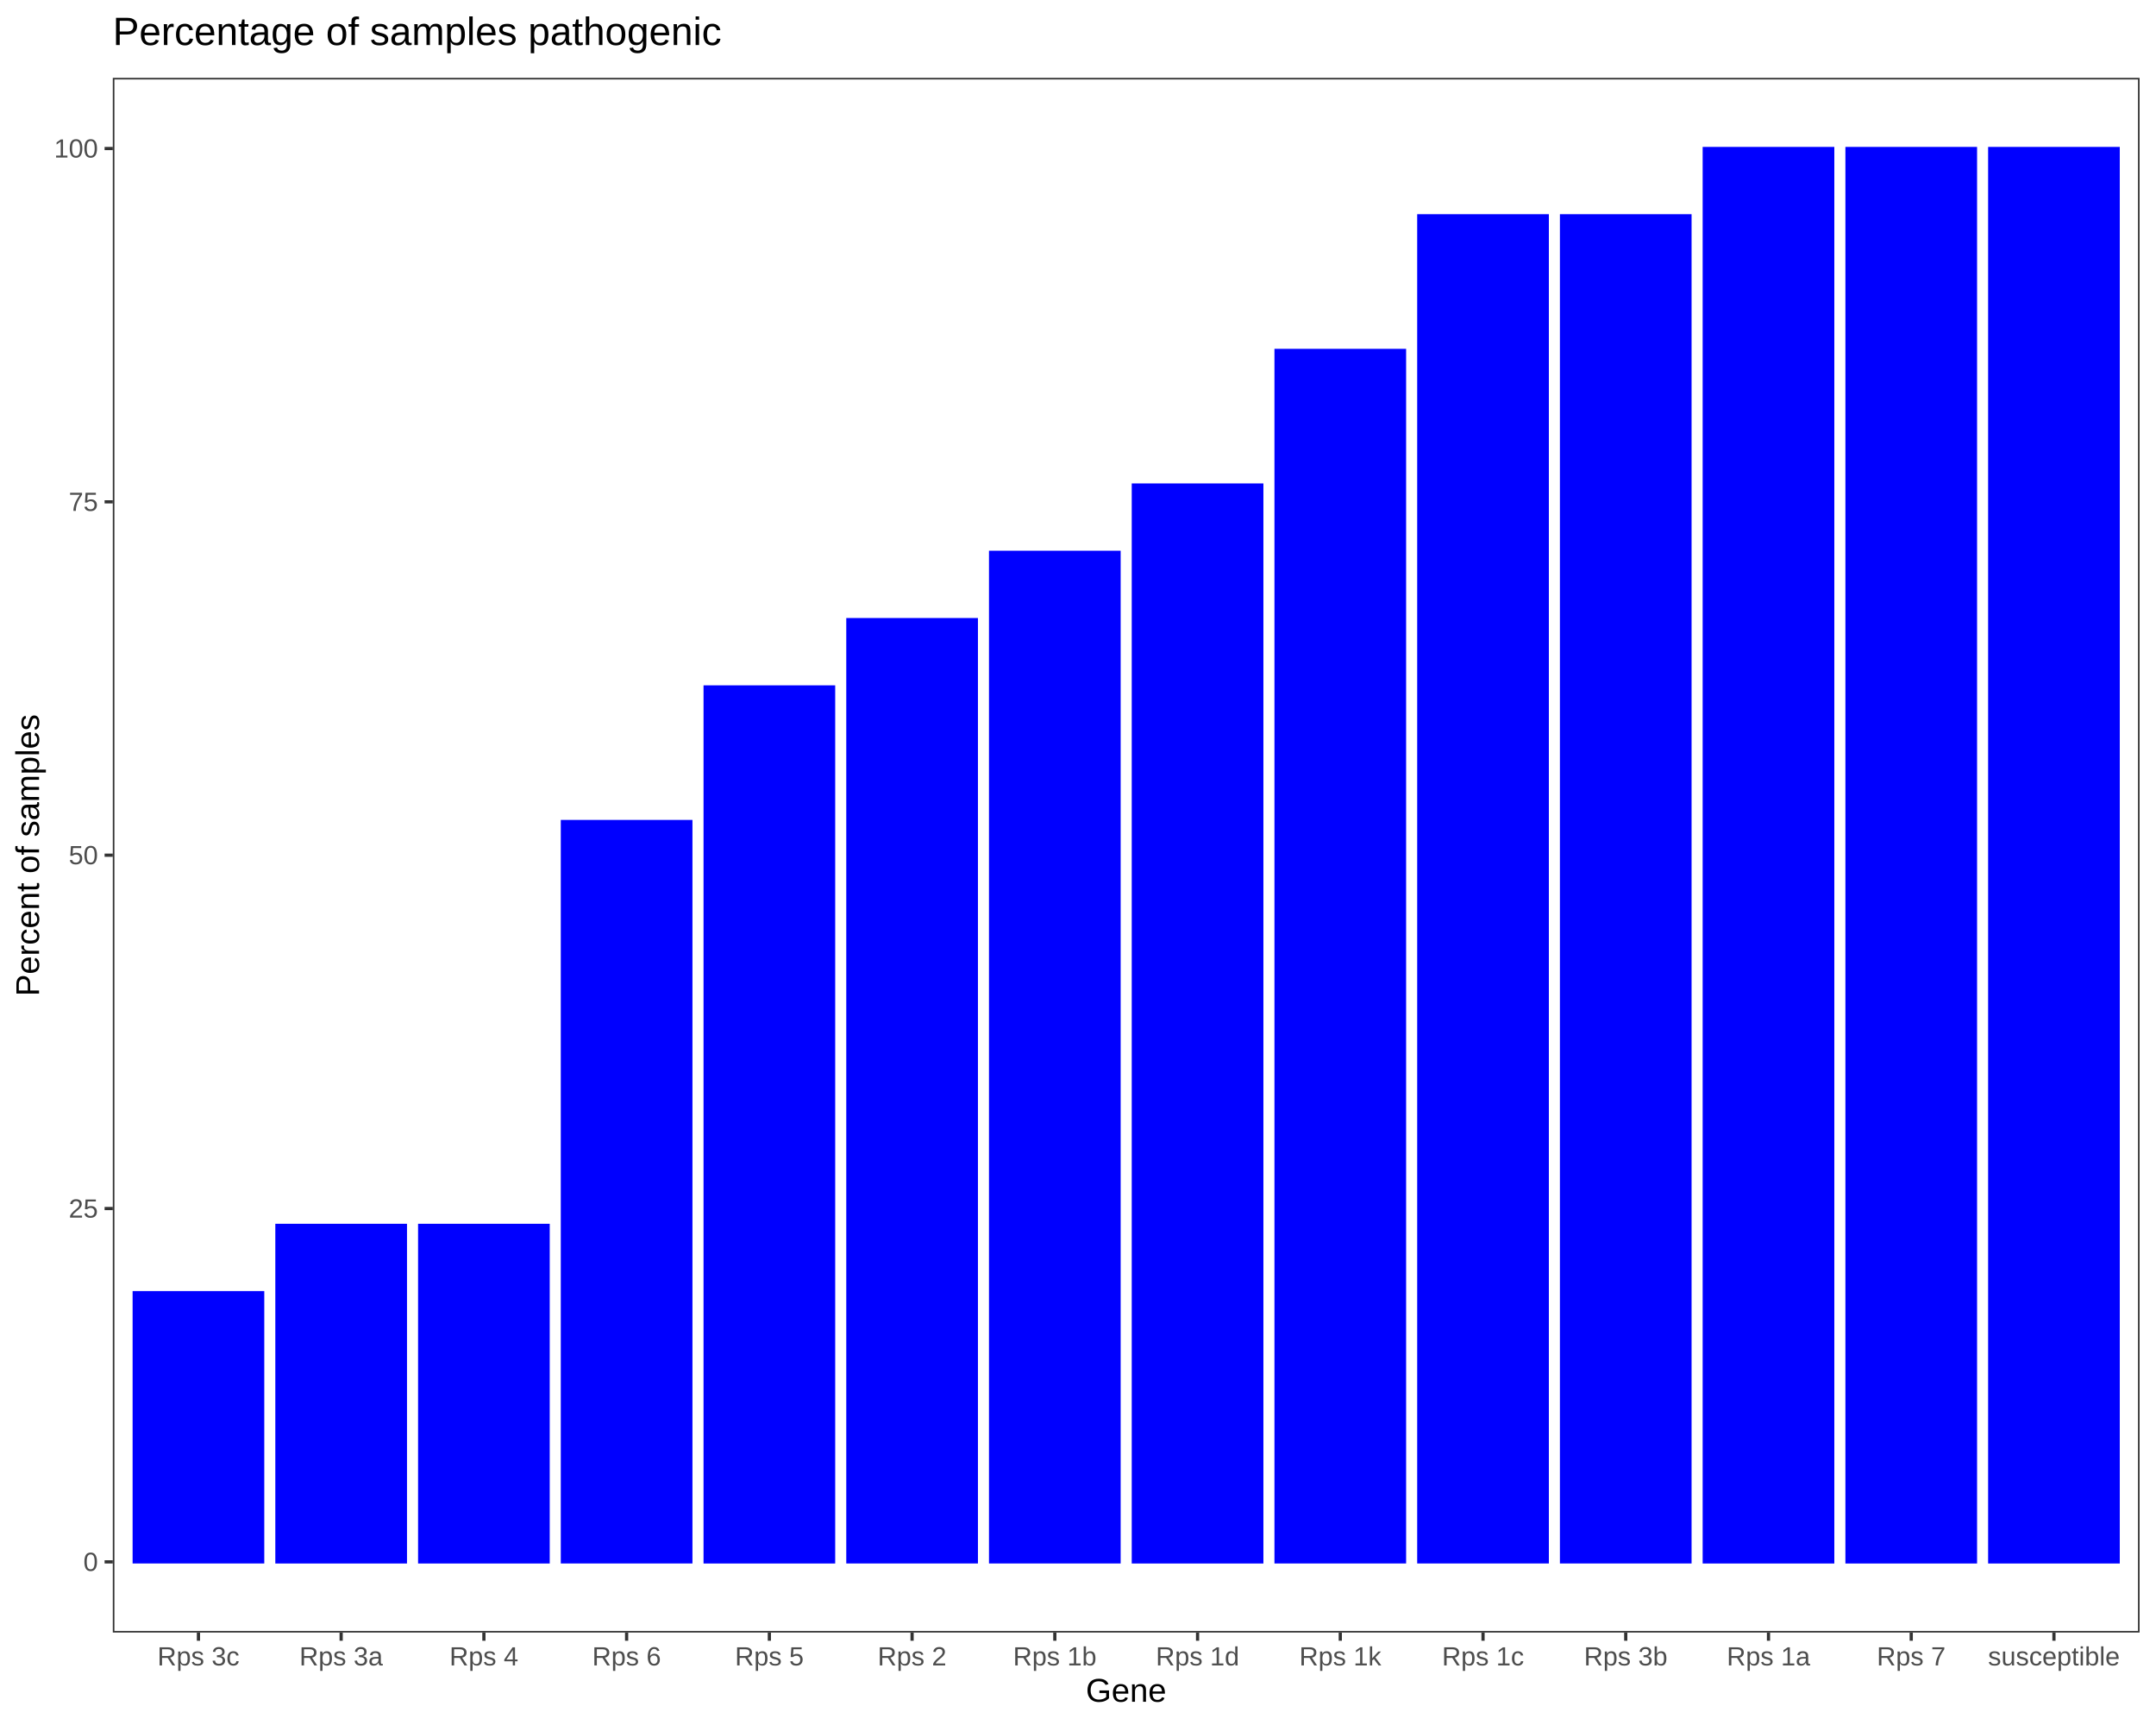
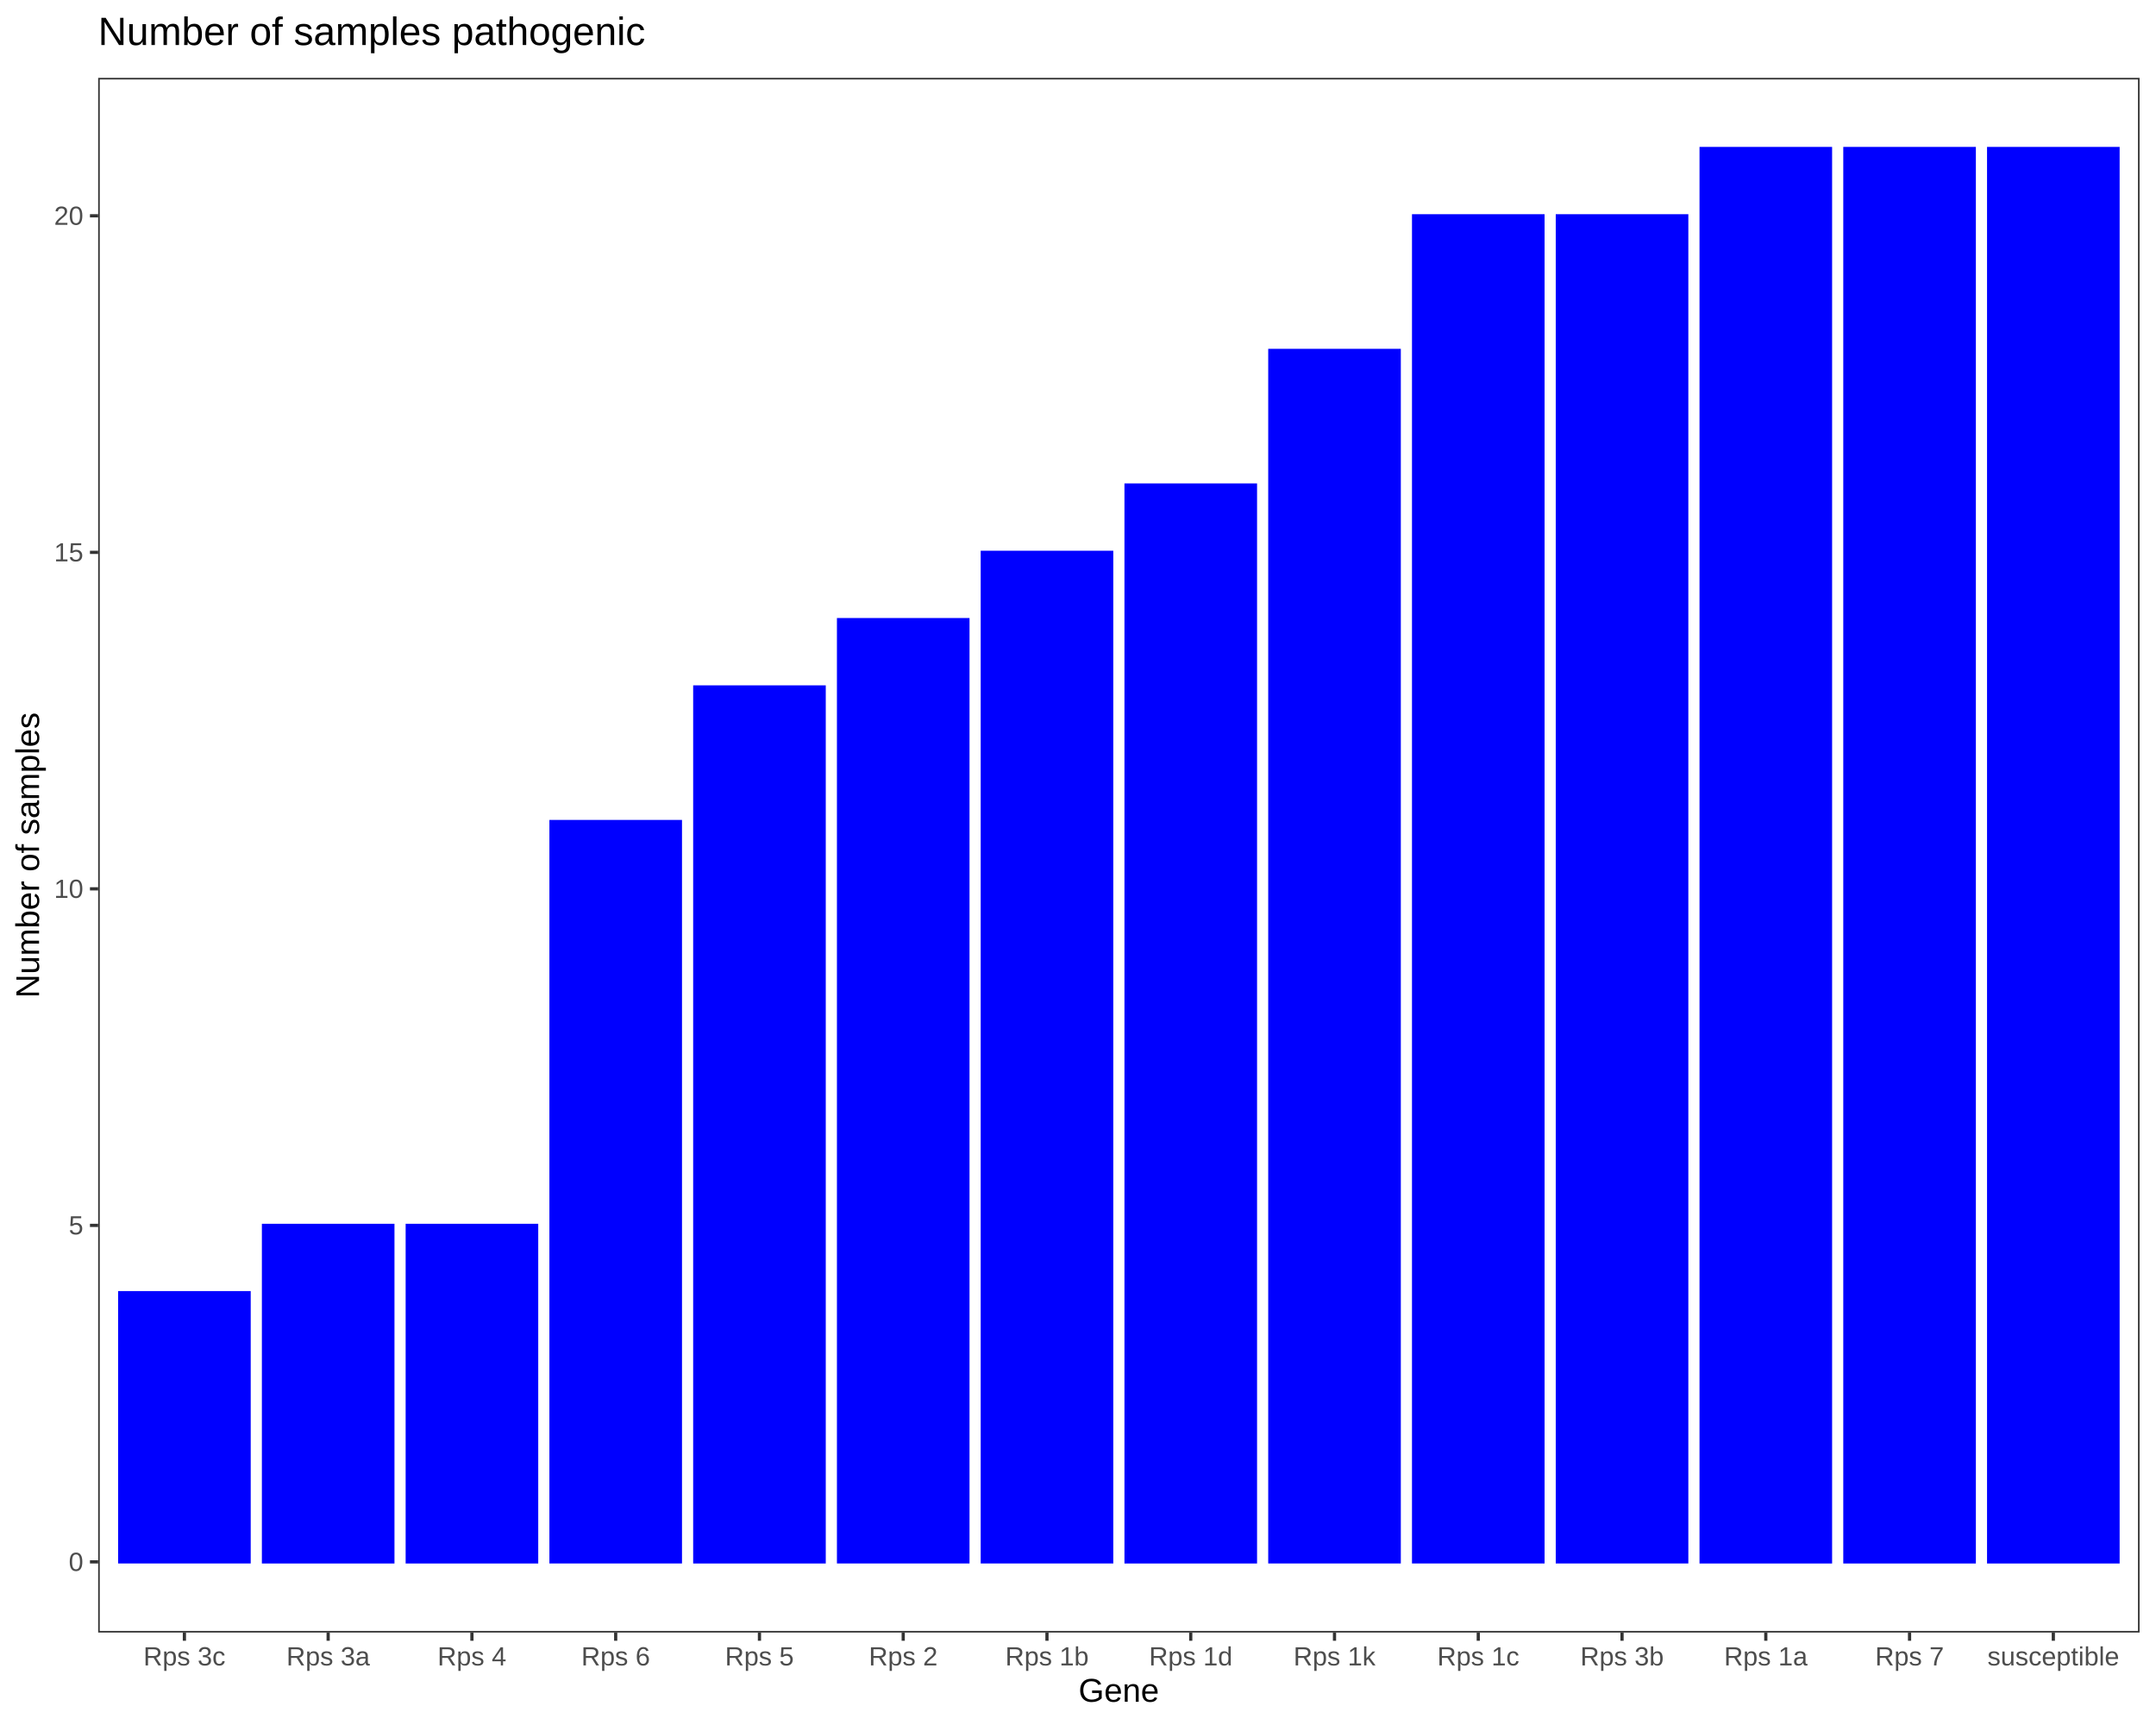
<svg xmlns="http://www.w3.org/2000/svg" viewBox="0 0 720.00 576.00">
  <defs>
    <style type="text/css">
    line, polyline, polygon, path, rect, circle {
      fill: none;
      stroke: #000000;
      stroke-linecap: round;
      stroke-linejoin: round;
      stroke-miterlimit: 10.00;
    }
  </style>
  </defs>
  <rect width="100%" height="100%" style="stroke: none; fill: #FFFFFF;" />
  <rect x="0.00" y="0.00" width="720.00" height="576.00" style="stroke-width: 1.07; stroke: #FFFFFF; fill: #FFFFFF;" />
  <defs>
-     <clipPath id="cpMzcuNjd8NzE0LjUyfDU0NS4xM3wyNS45OQ==">
-       <rect x="37.67" y="25.99" width="676.85" height="519.14" />
+     <clipPath id="cpMzIuNzh8NzE0LjUyfDU0NS4xM3wyNS45OQ==">
+       <rect x="32.78" y="25.99" width="681.74" height="519.14" />
    </clipPath>
  </defs>
-   <rect x="37.67" y="25.99" width="676.85" height="519.14" style="stroke-width: 1.07; stroke: none; fill: #FFFFFF;" clip-path="url(#cpMzcuNjd8NzE0LjUyfDU0NS4xM3wyNS45OQ==)" />
-   <rect x="44.82" y="431.64" width="42.90" height="89.89" style="stroke-width: 1.07; stroke: #0000FF; stroke-linecap: square; stroke-linejoin: miter; fill: #0000FF;" clip-path="url(#cpMzcuNjd8NzE0LjUyfDU0NS4xM3wyNS45OQ==)" />
-   <rect x="92.48" y="409.17" width="42.90" height="112.37" style="stroke-width: 1.07; stroke: #0000FF; stroke-linecap: square; stroke-linejoin: miter; fill: #0000FF;" clip-path="url(#cpMzcuNjd8NzE0LjUyfDU0NS4xM3wyNS45OQ==)" />
-   <rect x="140.15" y="409.17" width="42.90" height="112.37" style="stroke-width: 1.07; stroke: #0000FF; stroke-linecap: square; stroke-linejoin: miter; fill: #0000FF;" clip-path="url(#cpMzcuNjd8NzE0LjUyfDU0NS4xM3wyNS45OQ==)" />
-   <rect x="187.81" y="274.32" width="42.90" height="247.21" style="stroke-width: 1.07; stroke: #0000FF; stroke-linecap: square; stroke-linejoin: miter; fill: #0000FF;" clip-path="url(#cpMzcuNjd8NzE0LjUyfDU0NS4xM3wyNS45OQ==)" />
-   <rect x="235.48" y="229.38" width="42.90" height="292.16" style="stroke-width: 1.07; stroke: #0000FF; stroke-linecap: square; stroke-linejoin: miter; fill: #0000FF;" clip-path="url(#cpMzcuNjd8NzE0LjUyfDU0NS4xM3wyNS45OQ==)" />
-   <rect x="283.15" y="206.90" width="42.90" height="314.63" style="stroke-width: 1.07; stroke: #0000FF; stroke-linecap: square; stroke-linejoin: miter; fill: #0000FF;" clip-path="url(#cpMzcuNjd8NzE0LjUyfDU0NS4xM3wyNS45OQ==)" />
-   <rect x="330.81" y="184.43" width="42.90" height="337.10" style="stroke-width: 1.07; stroke: #0000FF; stroke-linecap: square; stroke-linejoin: miter; fill: #0000FF;" clip-path="url(#cpMzcuNjd8NzE0LjUyfDU0NS4xM3wyNS45OQ==)" />
-   <rect x="378.48" y="161.96" width="42.90" height="359.58" style="stroke-width: 1.07; stroke: #0000FF; stroke-linecap: square; stroke-linejoin: miter; fill: #0000FF;" clip-path="url(#cpMzcuNjd8NzE0LjUyfDU0NS4xM3wyNS45OQ==)" />
-   <rect x="426.14" y="117.01" width="42.90" height="404.52" style="stroke-width: 1.07; stroke: #0000FF; stroke-linecap: square; stroke-linejoin: miter; fill: #0000FF;" clip-path="url(#cpMzcuNjd8NzE0LjUyfDU0NS4xM3wyNS45OQ==)" />
-   <rect x="473.81" y="72.06" width="42.90" height="449.47" style="stroke-width: 1.07; stroke: #0000FF; stroke-linecap: square; stroke-linejoin: miter; fill: #0000FF;" clip-path="url(#cpMzcuNjd8NzE0LjUyfDU0NS4xM3wyNS45OQ==)" />
-   <rect x="521.47" y="72.06" width="42.90" height="449.47" style="stroke-width: 1.07; stroke: #0000FF; stroke-linecap: square; stroke-linejoin: miter; fill: #0000FF;" clip-path="url(#cpMzcuNjd8NzE0LjUyfDU0NS4xM3wyNS45OQ==)" />
-   <rect x="569.14" y="49.59" width="42.90" height="471.95" style="stroke-width: 1.07; stroke: #0000FF; stroke-linecap: square; stroke-linejoin: miter; fill: #0000FF;" clip-path="url(#cpMzcuNjd8NzE0LjUyfDU0NS4xM3wyNS45OQ==)" />
-   <rect x="616.81" y="49.59" width="42.90" height="471.95" style="stroke-width: 1.07; stroke: #0000FF; stroke-linecap: square; stroke-linejoin: miter; fill: #0000FF;" clip-path="url(#cpMzcuNjd8NzE0LjUyfDU0NS4xM3wyNS45OQ==)" />
-   <rect x="664.47" y="49.59" width="42.90" height="471.95" style="stroke-width: 1.07; stroke: #0000FF; stroke-linecap: square; stroke-linejoin: miter; fill: #0000FF;" clip-path="url(#cpMzcuNjd8NzE0LjUyfDU0NS4xM3wyNS45OQ==)" />
-   <rect x="37.67" y="25.99" width="676.85" height="519.14" style="stroke-width: 1.07; stroke: #333333;" clip-path="url(#cpMzcuNjd8NzE0LjUyfDU0NS4xM3wyNS45OQ==)" />
+   <rect x="32.78" y="25.99" width="681.74" height="519.14" style="stroke-width: 1.07; stroke: none; fill: #FFFFFF;" clip-path="url(#cpMzIuNzh8NzE0LjUyfDU0NS4xM3wyNS45OQ==)" />
+   <rect x="39.98" y="431.64" width="43.21" height="89.89" style="stroke-width: 1.07; stroke: #0000FF; stroke-linecap: square; stroke-linejoin: miter; fill: #0000FF;" clip-path="url(#cpMzIuNzh8NzE0LjUyfDU0NS4xM3wyNS45OQ==)" />
+   <rect x="87.99" y="409.17" width="43.21" height="112.37" style="stroke-width: 1.07; stroke: #0000FF; stroke-linecap: square; stroke-linejoin: miter; fill: #0000FF;" clip-path="url(#cpMzIuNzh8NzE0LjUyfDU0NS4xM3wyNS45OQ==)" />
+   <rect x="136.00" y="409.17" width="43.21" height="112.37" style="stroke-width: 1.07; stroke: #0000FF; stroke-linecap: square; stroke-linejoin: miter; fill: #0000FF;" clip-path="url(#cpMzIuNzh8NzE0LjUyfDU0NS4xM3wyNS45OQ==)" />
+   <rect x="184.01" y="274.32" width="43.21" height="247.21" style="stroke-width: 1.07; stroke: #0000FF; stroke-linecap: square; stroke-linejoin: miter; fill: #0000FF;" clip-path="url(#cpMzIuNzh8NzE0LjUyfDU0NS4xM3wyNS45OQ==)" />
+   <rect x="232.02" y="229.38" width="43.21" height="292.16" style="stroke-width: 1.07; stroke: #0000FF; stroke-linecap: square; stroke-linejoin: miter; fill: #0000FF;" clip-path="url(#cpMzIuNzh8NzE0LjUyfDU0NS4xM3wyNS45OQ==)" />
+   <rect x="280.03" y="206.90" width="43.21" height="314.63" style="stroke-width: 1.07; stroke: #0000FF; stroke-linecap: square; stroke-linejoin: miter; fill: #0000FF;" clip-path="url(#cpMzIuNzh8NzE0LjUyfDU0NS4xM3wyNS45OQ==)" />
+   <rect x="328.04" y="184.43" width="43.21" height="337.10" style="stroke-width: 1.07; stroke: #0000FF; stroke-linecap: square; stroke-linejoin: miter; fill: #0000FF;" clip-path="url(#cpMzIuNzh8NzE0LjUyfDU0NS4xM3wyNS45OQ==)" />
+   <rect x="376.05" y="161.96" width="43.21" height="359.58" style="stroke-width: 1.07; stroke: #0000FF; stroke-linecap: square; stroke-linejoin: miter; fill: #0000FF;" clip-path="url(#cpMzIuNzh8NzE0LjUyfDU0NS4xM3wyNS45OQ==)" />
+   <rect x="424.06" y="117.01" width="43.21" height="404.52" style="stroke-width: 1.07; stroke: #0000FF; stroke-linecap: square; stroke-linejoin: miter; fill: #0000FF;" clip-path="url(#cpMzIuNzh8NzE0LjUyfDU0NS4xM3wyNS45OQ==)" />
+   <rect x="472.07" y="72.06" width="43.21" height="449.47" style="stroke-width: 1.07; stroke: #0000FF; stroke-linecap: square; stroke-linejoin: miter; fill: #0000FF;" clip-path="url(#cpMzIuNzh8NzE0LjUyfDU0NS4xM3wyNS45OQ==)" />
+   <rect x="520.08" y="72.06" width="43.21" height="449.47" style="stroke-width: 1.07; stroke: #0000FF; stroke-linecap: square; stroke-linejoin: miter; fill: #0000FF;" clip-path="url(#cpMzIuNzh8NzE0LjUyfDU0NS4xM3wyNS45OQ==)" />
+   <rect x="568.09" y="49.59" width="43.21" height="471.95" style="stroke-width: 1.07; stroke: #0000FF; stroke-linecap: square; stroke-linejoin: miter; fill: #0000FF;" clip-path="url(#cpMzIuNzh8NzE0LjUyfDU0NS4xM3wyNS45OQ==)" />
+   <rect x="616.10" y="49.59" width="43.21" height="471.95" style="stroke-width: 1.07; stroke: #0000FF; stroke-linecap: square; stroke-linejoin: miter; fill: #0000FF;" clip-path="url(#cpMzIuNzh8NzE0LjUyfDU0NS4xM3wyNS45OQ==)" />
+   <rect x="664.11" y="49.59" width="43.21" height="471.95" style="stroke-width: 1.07; stroke: #0000FF; stroke-linecap: square; stroke-linejoin: miter; fill: #0000FF;" clip-path="url(#cpMzIuNzh8NzE0LjUyfDU0NS4xM3wyNS45OQ==)" />
+   <rect x="32.78" y="25.99" width="681.74" height="519.14" style="stroke-width: 1.07; stroke: #333333;" clip-path="url(#cpMzIuNzh8NzE0LjUyfDU0NS4xM3wyNS45OQ==)" />
  <defs>
    <clipPath id="cpMC4wMHw3MjAuMDB8NTc2LjAwfDAuMDA=">
      <rect x="0.00" y="0.00" width="720.00" height="576.00" />
    </clipPath>
  </defs>
  <g clip-path="url(#cpMC4wMHw3MjAuMDB8NTc2LjAwfDAuMDA=)">
-     <text x="27.84" y="524.56" style="font-size: 8.80px; fill: #4D4D4D; font-family: Liberation Sans;" textLength="4.89px" lengthAdjust="spacingAndGlyphs">0</text>
+     <text x="22.95" y="524.56" style="font-size: 8.80px; fill: #4D4D4D; font-family: Liberation Sans;" textLength="4.89px" lengthAdjust="spacingAndGlyphs">0</text>
  </g>
  <g clip-path="url(#cpMC4wMHw3MjAuMDB8NTc2LjAwfDAuMDA=)">
-     <text x="22.95" y="406.57" style="font-size: 8.80px; fill: #4D4D4D; font-family: Liberation Sans;" textLength="9.78px" lengthAdjust="spacingAndGlyphs">25</text>
+     <text x="22.95" y="412.19" style="font-size: 8.80px; fill: #4D4D4D; font-family: Liberation Sans;" textLength="4.89px" lengthAdjust="spacingAndGlyphs">5</text>
  </g>
  <g clip-path="url(#cpMC4wMHw3MjAuMDB8NTc2LjAwfDAuMDA=)">
-     <text x="22.95" y="288.58" style="font-size: 8.80px; fill: #4D4D4D; font-family: Liberation Sans;" textLength="9.78px" lengthAdjust="spacingAndGlyphs">50</text>
+     <text x="18.06" y="299.82" style="font-size: 8.80px; fill: #4D4D4D; font-family: Liberation Sans;" textLength="9.78px" lengthAdjust="spacingAndGlyphs">10</text>
  </g>
  <g clip-path="url(#cpMC4wMHw3MjAuMDB8NTc2LjAwfDAuMDA=)">
-     <text x="22.95" y="170.60" style="font-size: 8.80px; fill: #4D4D4D; font-family: Liberation Sans;" textLength="9.78px" lengthAdjust="spacingAndGlyphs">75</text>
+     <text x="18.06" y="187.45" style="font-size: 8.80px; fill: #4D4D4D; font-family: Liberation Sans;" textLength="9.78px" lengthAdjust="spacingAndGlyphs">15</text>
  </g>
  <g clip-path="url(#cpMC4wMHw3MjAuMDB8NTc2LjAwfDAuMDA=)">
-     <text x="18.06" y="52.61" style="font-size: 8.80px; fill: #4D4D4D; font-family: Liberation Sans;" textLength="14.67px" lengthAdjust="spacingAndGlyphs">100</text>
+     <text x="18.06" y="75.08" style="font-size: 8.80px; fill: #4D4D4D; font-family: Liberation Sans;" textLength="9.78px" lengthAdjust="spacingAndGlyphs">20</text>
  </g>
-   <polyline points="34.93,521.53 37.67,521.53 " style="stroke-width: 1.07; stroke: #333333; stroke-linecap: butt;" clip-path="url(#cpMC4wMHw3MjAuMDB8NTc2LjAwfDAuMDA=)" />
-   <polyline points="34.93,403.55 37.67,403.55 " style="stroke-width: 1.07; stroke: #333333; stroke-linecap: butt;" clip-path="url(#cpMC4wMHw3MjAuMDB8NTc2LjAwfDAuMDA=)" />
-   <polyline points="34.93,285.56 37.67,285.56 " style="stroke-width: 1.07; stroke: #333333; stroke-linecap: butt;" clip-path="url(#cpMC4wMHw3MjAuMDB8NTc2LjAwfDAuMDA=)" />
-   <polyline points="34.93,167.57 37.67,167.57 " style="stroke-width: 1.07; stroke: #333333; stroke-linecap: butt;" clip-path="url(#cpMC4wMHw3MjAuMDB8NTc2LjAwfDAuMDA=)" />
-   <polyline points="34.93,49.59 37.67,49.59 " style="stroke-width: 1.07; stroke: #333333; stroke-linecap: butt;" clip-path="url(#cpMC4wMHw3MjAuMDB8NTc2LjAwfDAuMDA=)" />
-   <polyline points="66.27,547.87 66.27,545.13 " style="stroke-width: 1.07; stroke: #333333; stroke-linecap: butt;" clip-path="url(#cpMC4wMHw3MjAuMDB8NTc2LjAwfDAuMDA=)" />
-   <polyline points="113.93,547.87 113.93,545.13 " style="stroke-width: 1.07; stroke: #333333; stroke-linecap: butt;" clip-path="url(#cpMC4wMHw3MjAuMDB8NTc2LjAwfDAuMDA=)" />
-   <polyline points="161.60,547.87 161.60,545.13 " style="stroke-width: 1.07; stroke: #333333; stroke-linecap: butt;" clip-path="url(#cpMC4wMHw3MjAuMDB8NTc2LjAwfDAuMDA=)" />
-   <polyline points="209.26,547.87 209.26,545.13 " style="stroke-width: 1.07; stroke: #333333; stroke-linecap: butt;" clip-path="url(#cpMC4wMHw3MjAuMDB8NTc2LjAwfDAuMDA=)" />
-   <polyline points="256.93,547.87 256.93,545.13 " style="stroke-width: 1.07; stroke: #333333; stroke-linecap: butt;" clip-path="url(#cpMC4wMHw3MjAuMDB8NTc2LjAwfDAuMDA=)" />
-   <polyline points="304.59,547.87 304.59,545.13 " style="stroke-width: 1.07; stroke: #333333; stroke-linecap: butt;" clip-path="url(#cpMC4wMHw3MjAuMDB8NTc2LjAwfDAuMDA=)" />
-   <polyline points="352.26,547.87 352.26,545.13 " style="stroke-width: 1.07; stroke: #333333; stroke-linecap: butt;" clip-path="url(#cpMC4wMHw3MjAuMDB8NTc2LjAwfDAuMDA=)" />
-   <polyline points="399.93,547.87 399.93,545.13 " style="stroke-width: 1.07; stroke: #333333; stroke-linecap: butt;" clip-path="url(#cpMC4wMHw3MjAuMDB8NTc2LjAwfDAuMDA=)" />
-   <polyline points="447.59,547.87 447.59,545.13 " style="stroke-width: 1.07; stroke: #333333; stroke-linecap: butt;" clip-path="url(#cpMC4wMHw3MjAuMDB8NTc2LjAwfDAuMDA=)" />
-   <polyline points="495.26,547.87 495.26,545.13 " style="stroke-width: 1.07; stroke: #333333; stroke-linecap: butt;" clip-path="url(#cpMC4wMHw3MjAuMDB8NTc2LjAwfDAuMDA=)" />
-   <polyline points="542.92,547.87 542.92,545.13 " style="stroke-width: 1.07; stroke: #333333; stroke-linecap: butt;" clip-path="url(#cpMC4wMHw3MjAuMDB8NTc2LjAwfDAuMDA=)" />
-   <polyline points="590.59,547.87 590.59,545.13 " style="stroke-width: 1.07; stroke: #333333; stroke-linecap: butt;" clip-path="url(#cpMC4wMHw3MjAuMDB8NTc2LjAwfDAuMDA=)" />
-   <polyline points="638.26,547.87 638.26,545.13 " style="stroke-width: 1.07; stroke: #333333; stroke-linecap: butt;" clip-path="url(#cpMC4wMHw3MjAuMDB8NTc2LjAwfDAuMDA=)" />
-   <polyline points="685.92,547.87 685.92,545.13 " style="stroke-width: 1.07; stroke: #333333; stroke-linecap: butt;" clip-path="url(#cpMC4wMHw3MjAuMDB8NTc2LjAwfDAuMDA=)" />
+   <polyline points="30.04,521.53 32.78,521.53 " style="stroke-width: 1.07; stroke: #333333; stroke-linecap: butt;" clip-path="url(#cpMC4wMHw3MjAuMDB8NTc2LjAwfDAuMDA=)" />
+   <polyline points="30.04,409.17 32.78,409.17 " style="stroke-width: 1.07; stroke: #333333; stroke-linecap: butt;" clip-path="url(#cpMC4wMHw3MjAuMDB8NTc2LjAwfDAuMDA=)" />
+   <polyline points="30.04,296.80 32.78,296.80 " style="stroke-width: 1.07; stroke: #333333; stroke-linecap: butt;" clip-path="url(#cpMC4wMHw3MjAuMDB8NTc2LjAwfDAuMDA=)" />
+   <polyline points="30.04,184.43 32.78,184.43 " style="stroke-width: 1.07; stroke: #333333; stroke-linecap: butt;" clip-path="url(#cpMC4wMHw3MjAuMDB8NTc2LjAwfDAuMDA=)" />
+   <polyline points="30.04,72.06 32.78,72.06 " style="stroke-width: 1.07; stroke: #333333; stroke-linecap: butt;" clip-path="url(#cpMC4wMHw3MjAuMDB8NTc2LjAwfDAuMDA=)" />
+   <polyline points="61.58,547.87 61.58,545.13 " style="stroke-width: 1.07; stroke: #333333; stroke-linecap: butt;" clip-path="url(#cpMC4wMHw3MjAuMDB8NTc2LjAwfDAuMDA=)" />
+   <polyline points="109.59,547.87 109.59,545.13 " style="stroke-width: 1.07; stroke: #333333; stroke-linecap: butt;" clip-path="url(#cpMC4wMHw3MjAuMDB8NTc2LjAwfDAuMDA=)" />
+   <polyline points="157.60,547.87 157.60,545.13 " style="stroke-width: 1.07; stroke: #333333; stroke-linecap: butt;" clip-path="url(#cpMC4wMHw3MjAuMDB8NTc2LjAwfDAuMDA=)" />
+   <polyline points="205.61,547.87 205.61,545.13 " style="stroke-width: 1.07; stroke: #333333; stroke-linecap: butt;" clip-path="url(#cpMC4wMHw3MjAuMDB8NTc2LjAwfDAuMDA=)" />
+   <polyline points="253.62,547.87 253.62,545.13 " style="stroke-width: 1.07; stroke: #333333; stroke-linecap: butt;" clip-path="url(#cpMC4wMHw3MjAuMDB8NTc2LjAwfDAuMDA=)" />
+   <polyline points="301.63,547.87 301.63,545.13 " style="stroke-width: 1.07; stroke: #333333; stroke-linecap: butt;" clip-path="url(#cpMC4wMHw3MjAuMDB8NTc2LjAwfDAuMDA=)" />
+   <polyline points="349.64,547.87 349.64,545.13 " style="stroke-width: 1.07; stroke: #333333; stroke-linecap: butt;" clip-path="url(#cpMC4wMHw3MjAuMDB8NTc2LjAwfDAuMDA=)" />
+   <polyline points="397.65,547.87 397.65,545.13 " style="stroke-width: 1.07; stroke: #333333; stroke-linecap: butt;" clip-path="url(#cpMC4wMHw3MjAuMDB8NTc2LjAwfDAuMDA=)" />
+   <polyline points="445.66,547.87 445.66,545.13 " style="stroke-width: 1.07; stroke: #333333; stroke-linecap: butt;" clip-path="url(#cpMC4wMHw3MjAuMDB8NTc2LjAwfDAuMDA=)" />
+   <polyline points="493.67,547.87 493.67,545.13 " style="stroke-width: 1.07; stroke: #333333; stroke-linecap: butt;" clip-path="url(#cpMC4wMHw3MjAuMDB8NTc2LjAwfDAuMDA=)" />
+   <polyline points="541.68,547.87 541.68,545.13 " style="stroke-width: 1.07; stroke: #333333; stroke-linecap: butt;" clip-path="url(#cpMC4wMHw3MjAuMDB8NTc2LjAwfDAuMDA=)" />
+   <polyline points="589.69,547.87 589.69,545.13 " style="stroke-width: 1.07; stroke: #333333; stroke-linecap: butt;" clip-path="url(#cpMC4wMHw3MjAuMDB8NTc2LjAwfDAuMDA=)" />
+   <polyline points="637.70,547.87 637.70,545.13 " style="stroke-width: 1.07; stroke: #333333; stroke-linecap: butt;" clip-path="url(#cpMC4wMHw3MjAuMDB8NTc2LjAwfDAuMDA=)" />
+   <polyline points="685.71,547.87 685.71,545.13 " style="stroke-width: 1.07; stroke: #333333; stroke-linecap: butt;" clip-path="url(#cpMC4wMHw3MjAuMDB8NTc2LjAwfDAuMDA=)" />
  <g clip-path="url(#cpMC4wMHw3MjAuMDB8NTc2LjAwfDAuMDA=)">
-     <text x="52.57" y="556.11" style="font-size: 8.80px; fill: #4D4D4D; font-family: Liberation Sans;" textLength="27.39px" lengthAdjust="spacingAndGlyphs">Rps 3c</text>
+     <text x="47.89" y="556.11" style="font-size: 8.80px; fill: #4D4D4D; font-family: Liberation Sans;" textLength="27.39px" lengthAdjust="spacingAndGlyphs">Rps 3c</text>
  </g>
  <g clip-path="url(#cpMC4wMHw3MjAuMDB8NTc2LjAwfDAuMDA=)">
-     <text x="99.99" y="556.11" style="font-size: 8.80px; fill: #4D4D4D; font-family: Liberation Sans;" textLength="27.88px" lengthAdjust="spacingAndGlyphs">Rps 3a</text>
+     <text x="95.65" y="556.11" style="font-size: 8.80px; fill: #4D4D4D; font-family: Liberation Sans;" textLength="27.88px" lengthAdjust="spacingAndGlyphs">Rps 3a</text>
  </g>
  <g clip-path="url(#cpMC4wMHw3MjAuMDB8NTc2LjAwfDAuMDA=)">
-     <text x="150.11" y="556.11" style="font-size: 8.80px; fill: #4D4D4D; font-family: Liberation Sans;" textLength="22.98px" lengthAdjust="spacingAndGlyphs">Rps 4</text>
+     <text x="146.11" y="556.11" style="font-size: 8.80px; fill: #4D4D4D; font-family: Liberation Sans;" textLength="22.98px" lengthAdjust="spacingAndGlyphs">Rps 4</text>
  </g>
  <g clip-path="url(#cpMC4wMHw3MjAuMDB8NTc2LjAwfDAuMDA=)">
-     <text x="197.77" y="556.11" style="font-size: 8.80px; fill: #4D4D4D; font-family: Liberation Sans;" textLength="22.98px" lengthAdjust="spacingAndGlyphs">Rps 6</text>
+     <text x="194.12" y="556.11" style="font-size: 8.80px; fill: #4D4D4D; font-family: Liberation Sans;" textLength="22.98px" lengthAdjust="spacingAndGlyphs">Rps 6</text>
  </g>
  <g clip-path="url(#cpMC4wMHw3MjAuMDB8NTc2LjAwfDAuMDA=)">
-     <text x="245.44" y="556.11" style="font-size: 8.80px; fill: #4D4D4D; font-family: Liberation Sans;" textLength="22.98px" lengthAdjust="spacingAndGlyphs">Rps 5</text>
+     <text x="242.13" y="556.11" style="font-size: 8.80px; fill: #4D4D4D; font-family: Liberation Sans;" textLength="22.98px" lengthAdjust="spacingAndGlyphs">Rps 5</text>
  </g>
  <g clip-path="url(#cpMC4wMHw3MjAuMDB8NTc2LjAwfDAuMDA=)">
-     <text x="293.10" y="556.11" style="font-size: 8.80px; fill: #4D4D4D; font-family: Liberation Sans;" textLength="22.98px" lengthAdjust="spacingAndGlyphs">Rps 2</text>
+     <text x="290.14" y="556.11" style="font-size: 8.80px; fill: #4D4D4D; font-family: Liberation Sans;" textLength="22.98px" lengthAdjust="spacingAndGlyphs">Rps 2</text>
  </g>
  <g clip-path="url(#cpMC4wMHw3MjAuMDB8NTc2LjAwfDAuMDA=)">
-     <text x="338.32" y="556.11" style="font-size: 8.80px; fill: #4D4D4D; font-family: Liberation Sans;" textLength="27.88px" lengthAdjust="spacingAndGlyphs">Rps 1b</text>
+     <text x="335.71" y="556.11" style="font-size: 8.80px; fill: #4D4D4D; font-family: Liberation Sans;" textLength="27.88px" lengthAdjust="spacingAndGlyphs">Rps 1b</text>
  </g>
  <g clip-path="url(#cpMC4wMHw3MjAuMDB8NTc2LjAwfDAuMDA=)">
-     <text x="385.99" y="556.11" style="font-size: 8.80px; fill: #4D4D4D; font-family: Liberation Sans;" textLength="27.88px" lengthAdjust="spacingAndGlyphs">Rps 1d</text>
+     <text x="383.72" y="556.11" style="font-size: 8.80px; fill: #4D4D4D; font-family: Liberation Sans;" textLength="27.88px" lengthAdjust="spacingAndGlyphs">Rps 1d</text>
  </g>
  <g clip-path="url(#cpMC4wMHw3MjAuMDB8NTc2LjAwfDAuMDA=)">
-     <text x="433.90" y="556.11" style="font-size: 8.80px; fill: #4D4D4D; font-family: Liberation Sans;" textLength="27.39px" lengthAdjust="spacingAndGlyphs">Rps 1k</text>
+     <text x="431.97" y="556.11" style="font-size: 8.80px; fill: #4D4D4D; font-family: Liberation Sans;" textLength="27.39px" lengthAdjust="spacingAndGlyphs">Rps 1k</text>
  </g>
  <g clip-path="url(#cpMC4wMHw3MjAuMDB8NTc2LjAwfDAuMDA=)">
-     <text x="481.56" y="556.11" style="font-size: 8.80px; fill: #4D4D4D; font-family: Liberation Sans;" textLength="27.39px" lengthAdjust="spacingAndGlyphs">Rps 1c</text>
+     <text x="479.98" y="556.11" style="font-size: 8.80px; fill: #4D4D4D; font-family: Liberation Sans;" textLength="27.39px" lengthAdjust="spacingAndGlyphs">Rps 1c</text>
  </g>
  <g clip-path="url(#cpMC4wMHw3MjAuMDB8NTc2LjAwfDAuMDA=)">
-     <text x="528.99" y="556.11" style="font-size: 8.80px; fill: #4D4D4D; font-family: Liberation Sans;" textLength="27.88px" lengthAdjust="spacingAndGlyphs">Rps 3b</text>
+     <text x="527.75" y="556.11" style="font-size: 8.80px; fill: #4D4D4D; font-family: Liberation Sans;" textLength="27.88px" lengthAdjust="spacingAndGlyphs">Rps 3b</text>
  </g>
  <g clip-path="url(#cpMC4wMHw3MjAuMDB8NTc2LjAwfDAuMDA=)">
-     <text x="576.65" y="556.11" style="font-size: 8.80px; fill: #4D4D4D; font-family: Liberation Sans;" textLength="27.88px" lengthAdjust="spacingAndGlyphs">Rps 1a</text>
+     <text x="575.76" y="556.11" style="font-size: 8.80px; fill: #4D4D4D; font-family: Liberation Sans;" textLength="27.88px" lengthAdjust="spacingAndGlyphs">Rps 1a</text>
  </g>
  <g clip-path="url(#cpMC4wMHw3MjAuMDB8NTc2LjAwfDAuMDA=)">
-     <text x="626.76" y="556.11" style="font-size: 8.80px; fill: #4D4D4D; font-family: Liberation Sans;" textLength="22.98px" lengthAdjust="spacingAndGlyphs">Rps 7</text>
+     <text x="626.21" y="556.11" style="font-size: 8.80px; fill: #4D4D4D; font-family: Liberation Sans;" textLength="22.98px" lengthAdjust="spacingAndGlyphs">Rps 7</text>
  </g>
  <g clip-path="url(#cpMC4wMHw3MjAuMDB8NTc2LjAwfDAuMDA=)">
-     <text x="663.91" y="556.11" style="font-size: 8.80px; fill: #4D4D4D; font-family: Liberation Sans;" textLength="44.02px" lengthAdjust="spacingAndGlyphs">susceptible</text>
+     <text x="663.71" y="556.11" style="font-size: 8.80px; fill: #4D4D4D; font-family: Liberation Sans;" textLength="44.02px" lengthAdjust="spacingAndGlyphs">susceptible</text>
  </g>
  <g clip-path="url(#cpMC4wMHw3MjAuMDB8NTc2LjAwfDAuMDA=)">
-     <text x="362.62" y="568.24" style="font-size: 11.00px; font-family: Liberation Sans;" textLength="26.94px" lengthAdjust="spacingAndGlyphs">Gene</text>
+     <text x="360.18" y="568.24" style="font-size: 11.00px; font-family: Liberation Sans;" textLength="26.94px" lengthAdjust="spacingAndGlyphs">Gene</text>
  </g>
  <g clip-path="url(#cpMC4wMHw3MjAuMDB8NTc2LjAwfDAuMDA=)">
-     <text transform="translate(13.04,332.67) rotate(-90)" style="font-size: 11.00px; font-family: Liberation Sans;" textLength="94.22px" lengthAdjust="spacingAndGlyphs">Percent of samples</text>
+     <text transform="translate(13.04,333.26) rotate(-90)" style="font-size: 11.00px; font-family: Liberation Sans;" textLength="95.41px" lengthAdjust="spacingAndGlyphs">Number of samples</text>
  </g>
  <g clip-path="url(#cpMC4wMHw3MjAuMDB8NTc2LjAwfDAuMDA=)">
-     <text x="37.67" y="15.04" style="font-size: 13.20px; font-family: Liberation Sans;" textLength="202.94px" lengthAdjust="spacingAndGlyphs">Percentage of samples pathogenic</text>
+     <text x="32.78" y="15.04" style="font-size: 13.20px; font-family: Liberation Sans;" textLength="182.42px" lengthAdjust="spacingAndGlyphs">Number of samples pathogenic</text>
  </g>
</svg>
